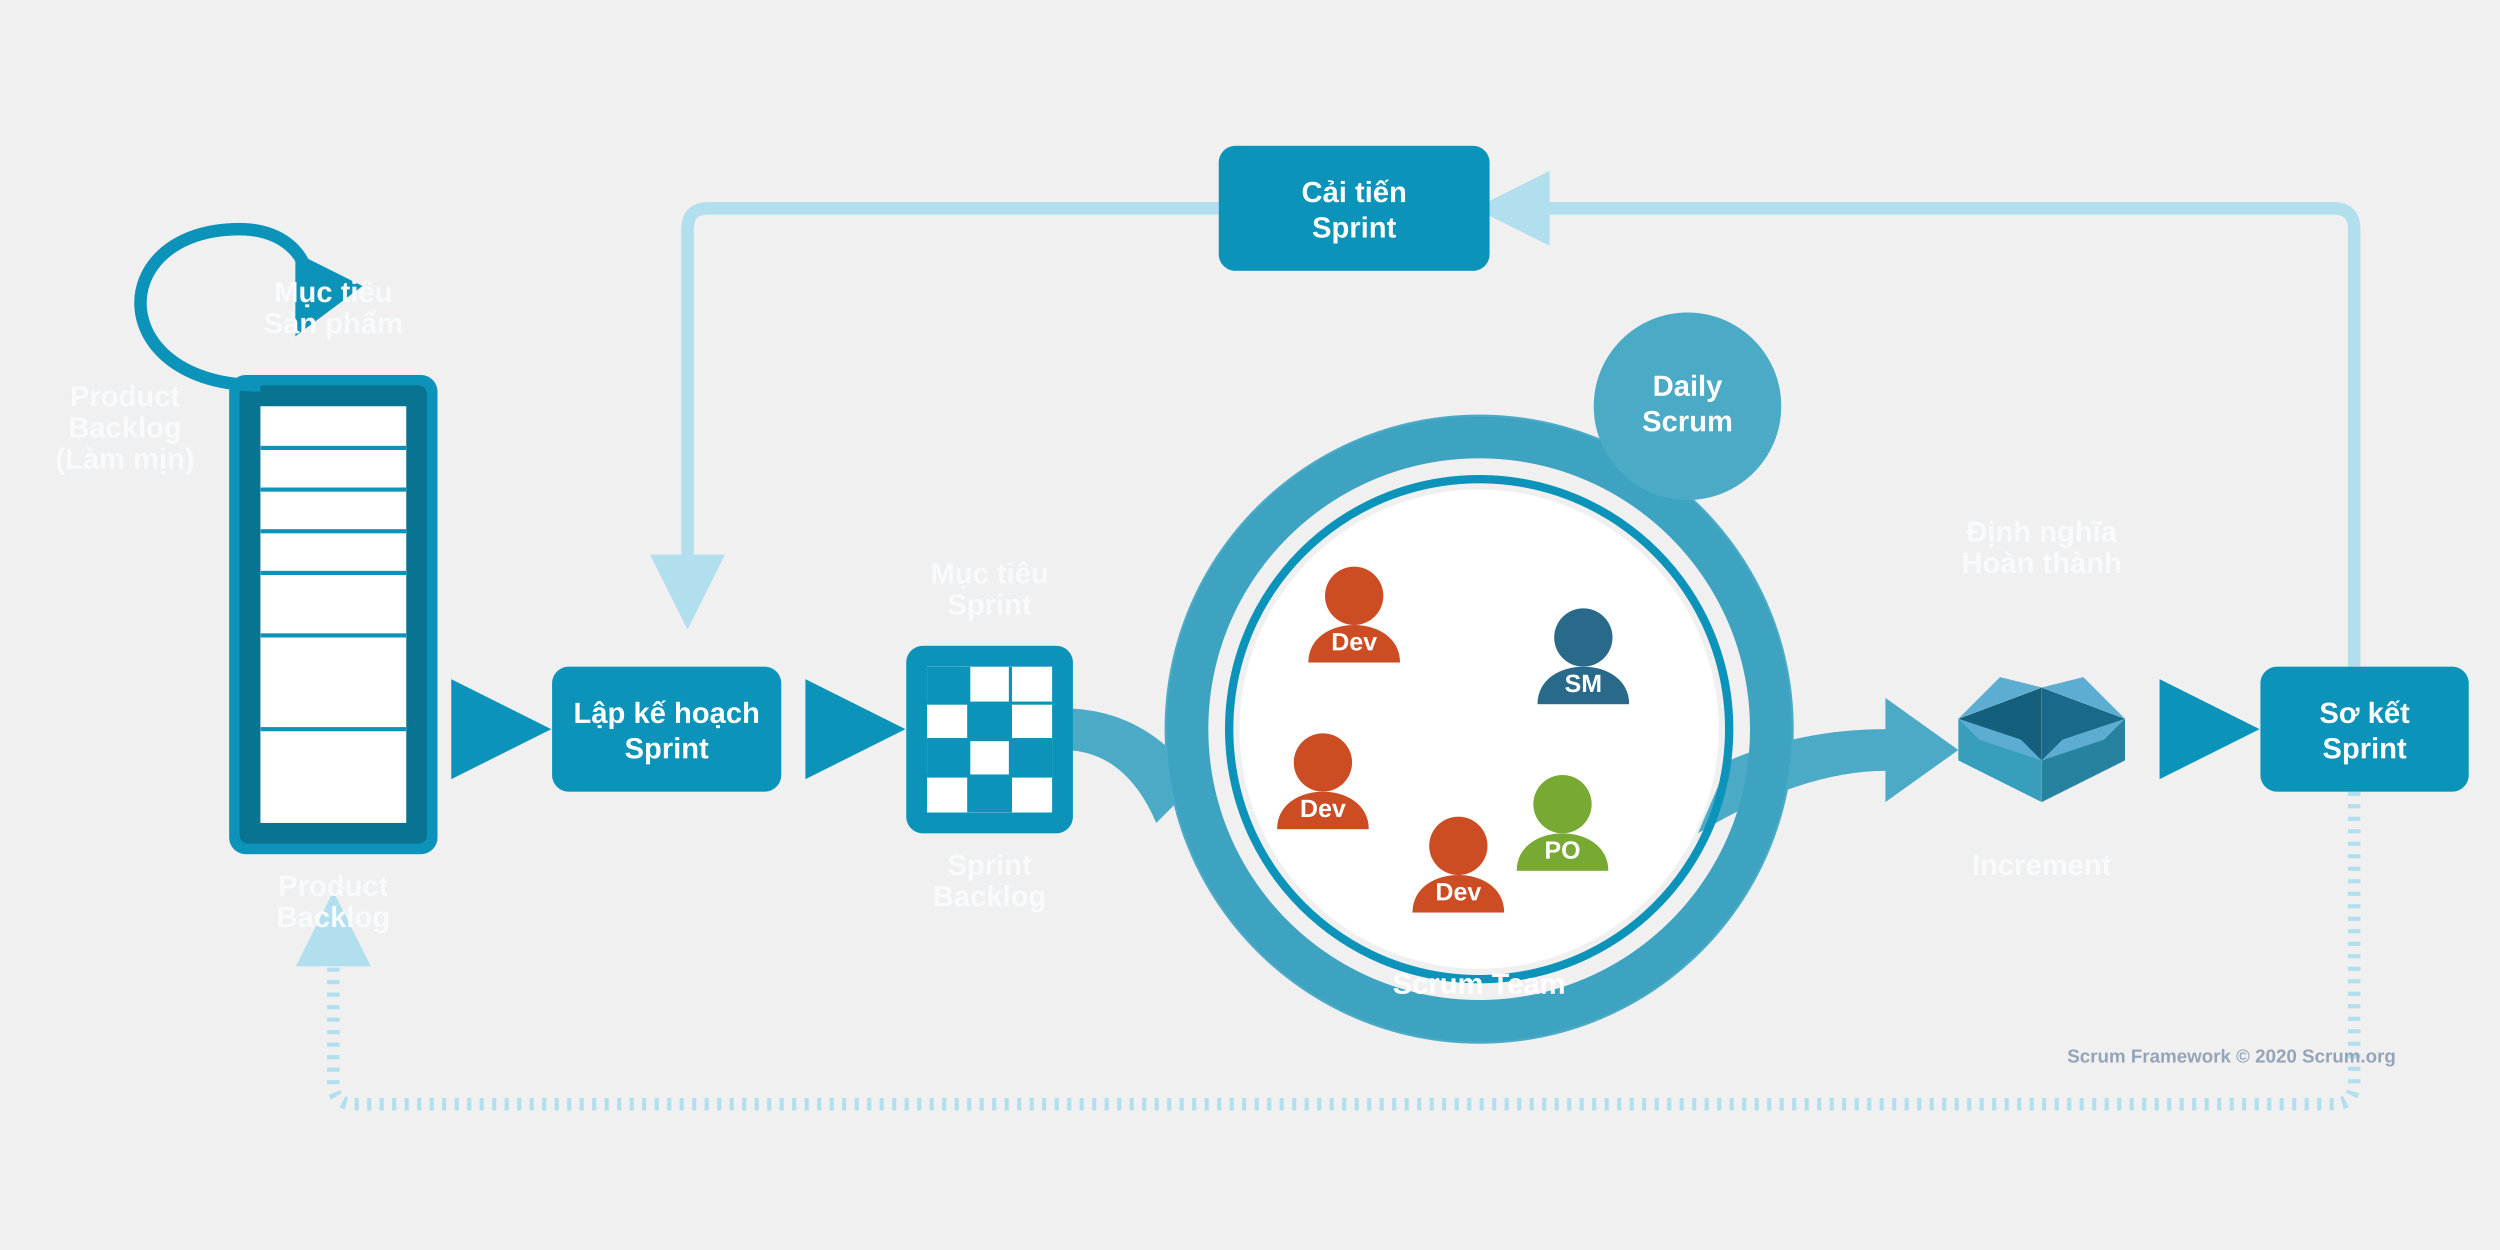
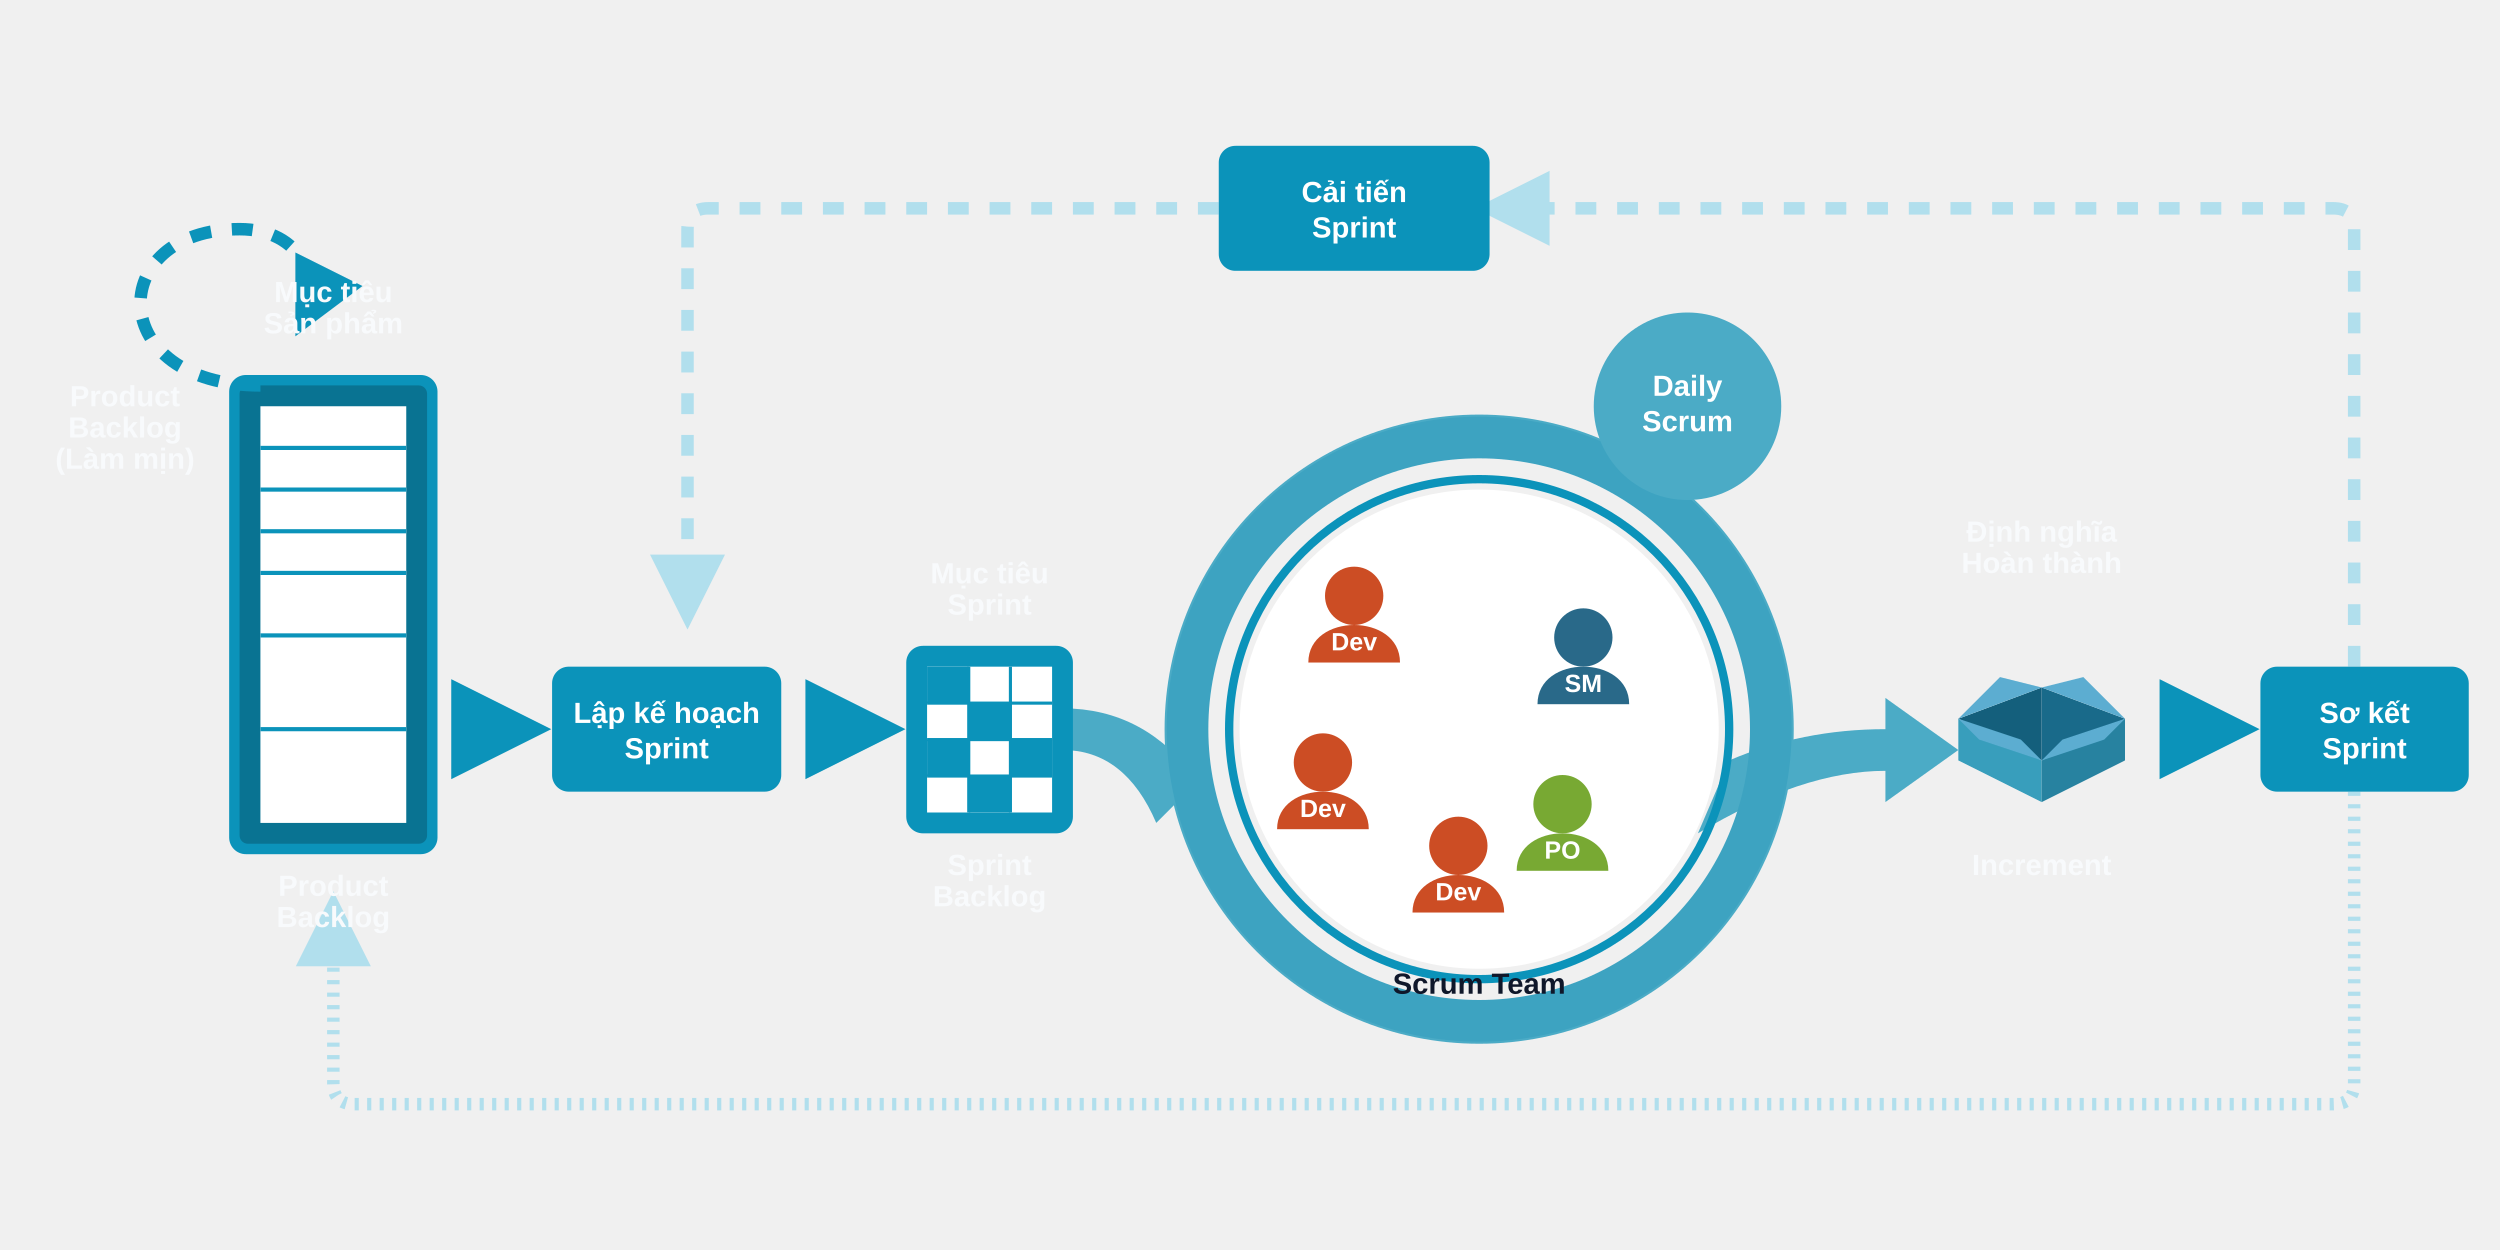
<svg xmlns="http://www.w3.org/2000/svg" viewBox="0 0 1200 600" width="100%" height="100%">
  <defs>
    <marker id="arrow-teal" viewBox="0 0 10 10" refX="8" refY="5" markerWidth="6" markerHeight="6" orient="auto-start-reverse">
      <path d="M 0 0 L 10 5 L 0 10 z" fill="#0B93BA" />
    </marker>
    <marker id="arrow-pale" viewBox="0 0 10 10" refX="8" refY="5" markerWidth="6" markerHeight="6" orient="auto-start-reverse">
      <path d="M 0 0 L 10 5 L 0 10 z" fill="#B1DFED" />
    </marker>
    <g id="dev-icon">
      <circle cx="0" cy="-14" r="14" fill="#CC4D24" />
      <path d="M -22 18 C -22 -6, 22 -6, 22 18 Z" fill="#CC4D24" />
      <text x="0" y="8" font-family="Arial, sans-serif" font-size="12" font-weight="bold" fill="#FFFFFF" text-anchor="middle" dominant-baseline="central">Dev</text>
    </g>
    <g id="sm-icon">
      <circle cx="0" cy="-14" r="14" fill="#296989" />
      <path d="M -22 18 C -22 -6, 22 -6, 22 18 Z" fill="#296989" />
      <text x="0" y="8" font-family="Arial, sans-serif" font-size="12" font-weight="bold" fill="#FFFFFF" text-anchor="middle" dominant-baseline="central">SM</text>
    </g>
    <g id="po-icon">
      <circle cx="0" cy="-14" r="14" fill="#78A933" />
      <path d="M -22 18 C -22 -6, 22 -6, 22 18 Z" fill="#78A933" />
      <text x="0" y="8" font-family="Arial, sans-serif" font-size="12" font-weight="bold" fill="#FFFFFF" text-anchor="middle" dominant-baseline="central">PO</text>
    </g>
    <style>
      .bold-label { font-family: 'Arial', sans-serif; font-size: 14px; font-weight: bold; fill: #f8fafc; text-anchor: middle; }
      .white-text { font-family: 'Arial', sans-serif; font-size: 14px; font-weight: bold; fill: #FFFFFF; text-anchor: middle; }
      .footer-text { font-family: 'Arial', sans-serif; font-size: 9px; font-weight: bold; fill: #94a3b8; text-anchor: end; }
      .box-teal { fill: #0B93BA; rx: 8; ry: 8; }
      /* Theme Adaptation */
      rect[fill="url(#bg)"] { fill: transparent !important; }
      @media (prefers-color-scheme: light) {
        rect[fill="#1e293b" i], rect[fill="#0f172a" i], rect[fill="#131c2f" i], 
        rect[fill="rgba(30, 41, 59, 1)" i], rect[fill="rgba(15, 23, 42, 1)" i],
        .box, .node-rect, .card { 
          fill: #ffffff !important; 
          stroke: #cbd5e1 !important; 
        }
        rect[fill="url(#cardBg)" i], rect[fill="url(#cardBg1)" i], rect[fill="url(#surface)" i], rect[fill="url(#glass)" i] {
          fill: #ffffff !important; 
          stroke: #e2e8f0 !important; 
        }
        
        /* Dark text (previously white/light) */
        text[fill="#ffffff" i], text[fill="#fff" i], text[fill="white" i], 
        text[fill="#f8fafc" i], text[fill="#f1f5f9" i],
        tspan[fill="#ffffff" i], tspan[fill="#fff" i], tspan[fill="white" i], 
        tspan[fill="#f8fafc" i], tspan[fill="#f1f5f9" i],
        g[fill="#ffffff" i] text, g[fill="#fff" i] text, g[fill="white" i] text,
        g[fill="#f8fafc" i] text, g[fill="#f1f5f9" i] text,
        .white-txt, .white-text, .text-white, .text-light,
-         .box-txt, .node-txt, .hdr, .title, .phase-text, .lead, .lbl-bold, .title-text, .step-text-large, .num, .section-title, .header-txt, .group-txt, .prac-txt, .bold-txt, text.bold, text.large, text.txt {
+         .box-txt, .node-txt, .hdr, .title, .phase-text, .lead, .lbl-bold, .bold-label, .title-text, .step-text-large, .num, .section-title, .header-txt, .group-txt, .prac-txt, .bold-txt, text.bold, text.large, text.txt {
          fill: #0f172a !important;
        }
+         #dev-icon text, #sm-icon text, #po-icon text { fill: #ffffff !important; }

        /* Gray text (previously light gray) */
        text[fill="#cbd5e1" i], text[fill="#94a3b8" i], text[fill="#e2e8f0" i],
        tspan[fill="#cbd5e1" i], tspan[fill="#94a3b8" i],
-         .mono-txt, .desc-text, .sub, .sm-txt, .lbl-sm, .text-gray, text.small, text.medium, .step-text-small, .list-txt, .desc, .lbl-txt, .col-txt, .row-txt {
+         .mono-txt, .desc-text, .sub, .sm-txt, .lbl-sm, .text-gray, text.small, text.medium, .step-text-small, .list-txt, .desc, .lbl-txt, .col-txt, .row-txt, .footer-text {
          fill: #475569 !important;
        }

        /* Specific foreignObject HTML content */
        .body { color: #475569 !important; }
+         
+         /* Light Mode box overrides */
+         .box-teal { fill: rgba(11, 147, 186, 0.05) !important; stroke: #0B93BA !important; stroke-width: 1.5px; }
        
        /* Vibrant color mappings for light mode contrast */
        text[fill="#2dd4bf" i], .brace-txt { fill: #0d9488 !important; }
        text[fill="#38bdf8" i], .label-text, text[fill="#0ea5e9" i] { fill: #0284c7 !important; }
        text[fill="#fb7185" i], text[fill="#ec4899" i] { fill: #e11d48 !important; }
        text[fill="#fcd34d" i], text[fill="#f59e0b" i] { fill: #d97706 !important; }
        text[fill="#6ee7b7" i], text[fill="#10b981" i] { fill: #059669 !important; }
        text[fill="#93c5fd" i] { fill: #2563eb !important; }
        text[fill="#a855f7" i] { fill: #9333ea !important; }
        
        /* Paths and lines */
        path[stroke="#64748b" i], line[stroke="#64748b" i], path[stroke="#475569" i], line[stroke="#475569" i], path[stroke="#cbd5e1" i], line[stroke="#cbd5e1" i], path[stroke="#ffffff" i], path[stroke="#fff" i] {
          stroke: #94a3b8 !important;
        }
        line[stroke="rgba(255,255,255,0.1)"], line[stroke="rgba(255,255,255,0.2)"], line[stroke="#ffffff" i], line[stroke="#fff" i] {
          stroke: rgba(0,0,0,0.1) !important;
        }
        circle[fill="#ffffff" i], circle[fill="#fff" i] {
-           fill: #0f172a !important;
+           fill: #ffffff !important;
+           stroke: #cbd5e1 !important;
+           stroke-width: 2px !important;
        }
      }
+       @keyframes floatSolid { to { stroke-dashoffset: -20; } }
+       .workflow-arrow-solid { stroke-dasharray: 10 10; animation: floatSolid 1s linear infinite; }
+       @keyframes floatDash { to { stroke-dashoffset: -12; } }
+       .workflow-arrow-dash { animation: floatDash 1s linear infinite; }
+       @keyframes pulseOpacity { 0%, 100% { opacity: 0.8; } 50% { opacity: 1; } }
+       .workflow-pulse-opacity { animation: pulseOpacity 1.5s ease-in-out infinite; }
    </style>
    <filter id="shadow" x="-5%" y="-5%" width="120%" height="120%">
      <feDropShadow dx="0" dy="6" stdDeviation="6" flood-color="#000" flood-opacity="0.6" />
    </filter>
    <linearGradient id="bg" x1="0" y1="0" x2="0" y2="1">
      <stop offset="0%" stop-color="#0b1121" />
      <stop offset="100%" stop-color="#0f172a" />
    </linearGradient>
    <linearGradient id="cardBg" x1="0" y1="0" x2="0" y2="1">
      <stop offset="0%" stop-color="rgba(30, 41, 59, 1)" />
      <stop offset="100%" stop-color="rgba(15, 23, 42, 1)" />
    </linearGradient>
  </defs>
  <rect width="100%" height="100%" fill="url(#bg)" />
-   <path d="M 1130 320 L 1130 110 Q 1130 100 1120 100 L 715 100" fill="none" stroke="#B1DFED" stroke-width="6" marker-end="url(#arrow-pale)" />
-   <path d="M 585 100 L 340 100 Q 330 100 330 110 L 330 295" fill="none" stroke="#B1DFED" stroke-width="6" marker-end="url(#arrow-pale)" />
-   <path d="M 1130 380 L 1130 520 Q 1130 530 1120 530 L 170 530 Q 160 530 160 520 L 160 435" fill="none" stroke="#B1DFED" stroke-width="6" stroke-dasharray="2, 4" marker-end="url(#arrow-pale)" />
-   <line x1="220" y1="350" x2="255" y2="350" stroke="#0B93BA" stroke-width="8" marker-end="url(#arrow-teal)" />
-   <line x1="390" y1="350" x2="425" y2="350" stroke="#0B93BA" stroke-width="8" marker-end="url(#arrow-teal)" />
-   <path d="M 510 340 Q 550 340 575 375 L 555 395 Q 540 360 510 360 Z" fill="#4BABC6" />
-   <path d="M 830 365 Q 865 350 905 350 L 905 335 L 940 360 L 905 385 L 905 370 Q 865 370 815 400 Z" fill="#4BABC6" />
-   <line x1="1040" y1="350" x2="1075" y2="350" stroke="#0B93BA" stroke-width="8" marker-end="url(#arrow-teal)" />
+   <path class="workflow-arrow-solid" d="M 1130 320 L 1130 110 Q 1130 100 1120 100 L 715 100" fill="none" stroke="#B1DFED" stroke-width="6" marker-end="url(#arrow-pale)" />
+   <path class="workflow-arrow-solid" d="M 585 100 L 340 100 Q 330 100 330 110 L 330 295" fill="none" stroke="#B1DFED" stroke-width="6" marker-end="url(#arrow-pale)" />
+   <path class="workflow-arrow-dash" d="M 1130 380 L 1130 520 Q 1130 530 1120 530 L 170 530 Q 160 530 160 520 L 160 435" fill="none" stroke="#B1DFED" stroke-width="6" stroke-dasharray="2, 4" marker-end="url(#arrow-pale)" />
+   <line class="workflow-arrow-solid" x1="220" y1="350" x2="255" y2="350" stroke="#0B93BA" stroke-width="8" marker-end="url(#arrow-teal)" />
+   <line class="workflow-arrow-solid" x1="390" y1="350" x2="425" y2="350" stroke="#0B93BA" stroke-width="8" marker-end="url(#arrow-teal)" />
+   <path class="workflow-pulse-opacity" d="M 510 340 Q 550 340 575 375 L 555 395 Q 540 360 510 360 Z" fill="#4BABC6" />
+   <path class="workflow-pulse-opacity" d="M 830 365 Q 865 350 905 350 L 905 335 L 940 360 L 905 385 L 905 370 Q 865 370 815 400 Z" fill="#4BABC6" />
+   <line class="workflow-arrow-solid" x1="1040" y1="350" x2="1075" y2="350" stroke="#0B93BA" stroke-width="8" marker-end="url(#arrow-teal)" />
  <g transform="translate(110, 180)">
    <rect x="0" y="0" width="100" height="230" class="box-teal" />
    <rect x="5" y="5" width="90" height="220" rx="4" ry="4" fill="#097392" />
    <rect x="15" y="15" width="70" height="200" fill="#FFFFFF" />
    <line x1="15" y1="35" x2="85" y2="35" stroke="#0B93BA" stroke-width="2" />
    <line x1="15" y1="55" x2="85" y2="55" stroke="#0B93BA" stroke-width="2" />
    <line x1="15" y1="75" x2="85" y2="75" stroke="#0B93BA" stroke-width="2" />
    <line x1="15" y1="95" x2="85" y2="95" stroke="#0B93BA" stroke-width="2" />
    <line x1="15" y1="125" x2="85" y2="125" stroke="#0B93BA" stroke-width="2" />
    <line x1="15" y1="170" x2="85" y2="170" stroke="#0B93BA" stroke-width="2" />
  </g>
-   <path d="M 125 185 C 50 185 50 110 115 110 C 145 110 155 135 145 155" fill="none" stroke="#0B93BA" stroke-width="6" marker-end="url(#arrow-teal)" />
+   <path class="workflow-arrow-solid" d="M 125 185 C 50 185 50 110 115 110 C 145 110 155 135 145 155" fill="none" stroke="#0B93BA" stroke-width="6" marker-end="url(#arrow-teal)" />
  <g transform="translate(265, 320)">
    <rect x="0" y="0" width="110" height="60" class="box-teal" />
    <text x="55" y="27" class="white-text">Lập kế hoạch</text>
    <text x="55" y="44" class="white-text">Sprint</text>
  </g>
  <g transform="translate(435, 310)">
    <rect x="0" y="0" width="80" height="90" class="box-teal" />
    <rect x="10" y="10" width="60" height="70" fill="#FFFFFF" />
    <line x1="30" y1="10" x2="30" y2="80" stroke="#0B93BA" stroke-width="1.5" />
    <line x1="50" y1="10" x2="50" y2="80" stroke="#0B93BA" stroke-width="1.5" />
    <line x1="10" y1="27.5" x2="70" y2="27.5" stroke="#0B93BA" stroke-width="1.5" />
    <line x1="10" y1="45" x2="70" y2="45" stroke="#0B93BA" stroke-width="1.5" />
    <line x1="10" y1="62.5" x2="70" y2="62.5" stroke="#0B93BA" stroke-width="1.5" />
    <rect x="10" y="10" width="20" height="17.5" fill="#0B93BA" />
    <rect x="30" y="27.5" width="20" height="17.5" fill="#0B93BA" />
    <rect x="10" y="45" width="20" height="17.5" fill="#0B93BA" />
    <rect x="50" y="45" width="20" height="17.5" fill="#0B93BA" />
    <rect x="30" y="62.5" width="20" height="17.5" fill="#0B93BA" />
  </g>
  <g transform="translate(710, 350)">
    <circle cx="0" cy="0" r="145" fill="none" stroke="#4BABC6" stroke-width="12" />
    <circle cx="0" cy="0" r="135" fill="none" stroke="#0B93BA" stroke-width="4" />
    <circle cx="0" cy="0" r="120" fill="none" stroke="#0B93BA" stroke-width="4" />
    <path d="M -140 0 A 140 140 0 1 1 140 0 A 140 140 0 1 1 -140 0" fill="none" stroke="#3DA3C1" stroke-width="20" />
    <circle cx="0" cy="0" r="115" fill="#FFFFFF" />
-     <text x="0" y="127" class="white-text">Scrum Team</text>
+     <text x="0" y="127" class="white-text" style="fill: #0f172a !important;">Scrum Team</text>
    <use href="#dev-icon" x="-60" y="-50" />
    <use href="#dev-icon" x="-75" y="30" />
    <use href="#dev-icon" x="-10" y="70" />
    <use href="#sm-icon" x="50" y="-30" />
    <use href="#po-icon" x="40" y="50" />
  </g>
  <g transform="translate(810, 195)">
    <circle cx="0" cy="0" r="45" fill="#4BABC6" />
    <text x="0" y="-5" class="white-text">Daily</text>
    <text x="0" y="12" class="white-text">Scrum</text>
  </g>
  <g transform="translate(980, 360)">
    <polygon points="-40,-15 0,-30 0,5" fill="#145F7C" />
    <polygon points="40,-15 0,-30 0,5" fill="#196A8A" />
    <polygon points="0,25 -40,5 -40,-15 0,5" fill="#389EBC" />
    <polygon points="0,25 40,5 40,-15 0,5" fill="#2782A0" />
    <polygon points="-40,-15 -10,-5 0,5 -30,-5" fill="#5CADD1" />
    <polygon points="40,-15 10,-5 0,5 30,-5" fill="#5CADD1" />
    <polygon points="-40,-15 -20,-35 20,-25 0,-30" fill="#5CADD1" />
    <polygon points="40,-15 20,-35 -20,-25 0,-30" fill="#5CADD1" />
  </g>
  <g transform="translate(1085, 320)">
    <rect x="0" y="0" width="100" height="60" class="box-teal" />
    <text x="50" y="27" class="white-text">Sơ kết</text>
    <text x="50" y="44" class="white-text">Sprint</text>
  </g>
  <g transform="translate(585, 70)">
    <rect x="0" y="0" width="130" height="60" class="box-teal" />
    <text x="65" y="27" class="white-text">Cải tiến</text>
    <text x="65" y="44" class="white-text">Sprint</text>
  </g>
  <text x="60" y="195" class="bold-label" text-anchor="end">Product</text>
  <text x="60" y="210" class="bold-label" text-anchor="end">Backlog</text>
  <text x="60" y="225" class="bold-label" text-anchor="end">(Làm mịn)</text>
  <text x="160" y="145" class="bold-label">Mục tiêu</text>
  <text x="160" y="160" class="bold-label">Sản phẩm</text>
  <text x="160" y="430" class="bold-label">Product</text>
  <text x="160" y="445" class="bold-label">Backlog</text>
  <text x="475" y="280" class="bold-label">Mục tiêu</text>
  <text x="475" y="295" class="bold-label">Sprint</text>
  <text x="475" y="420" class="bold-label">Sprint</text>
  <text x="475" y="435" class="bold-label">Backlog</text>
  <text x="980" y="260" class="bold-label">Định nghĩa</text>
  <text x="980" y="275" class="bold-label">Hoàn thành</text>
  <text x="980" y="420" class="bold-label">Increment</text>
-   <text x="1150" y="510" class="footer-text">Scrum Framework © 2020 Scrum.org</text>
</svg>
